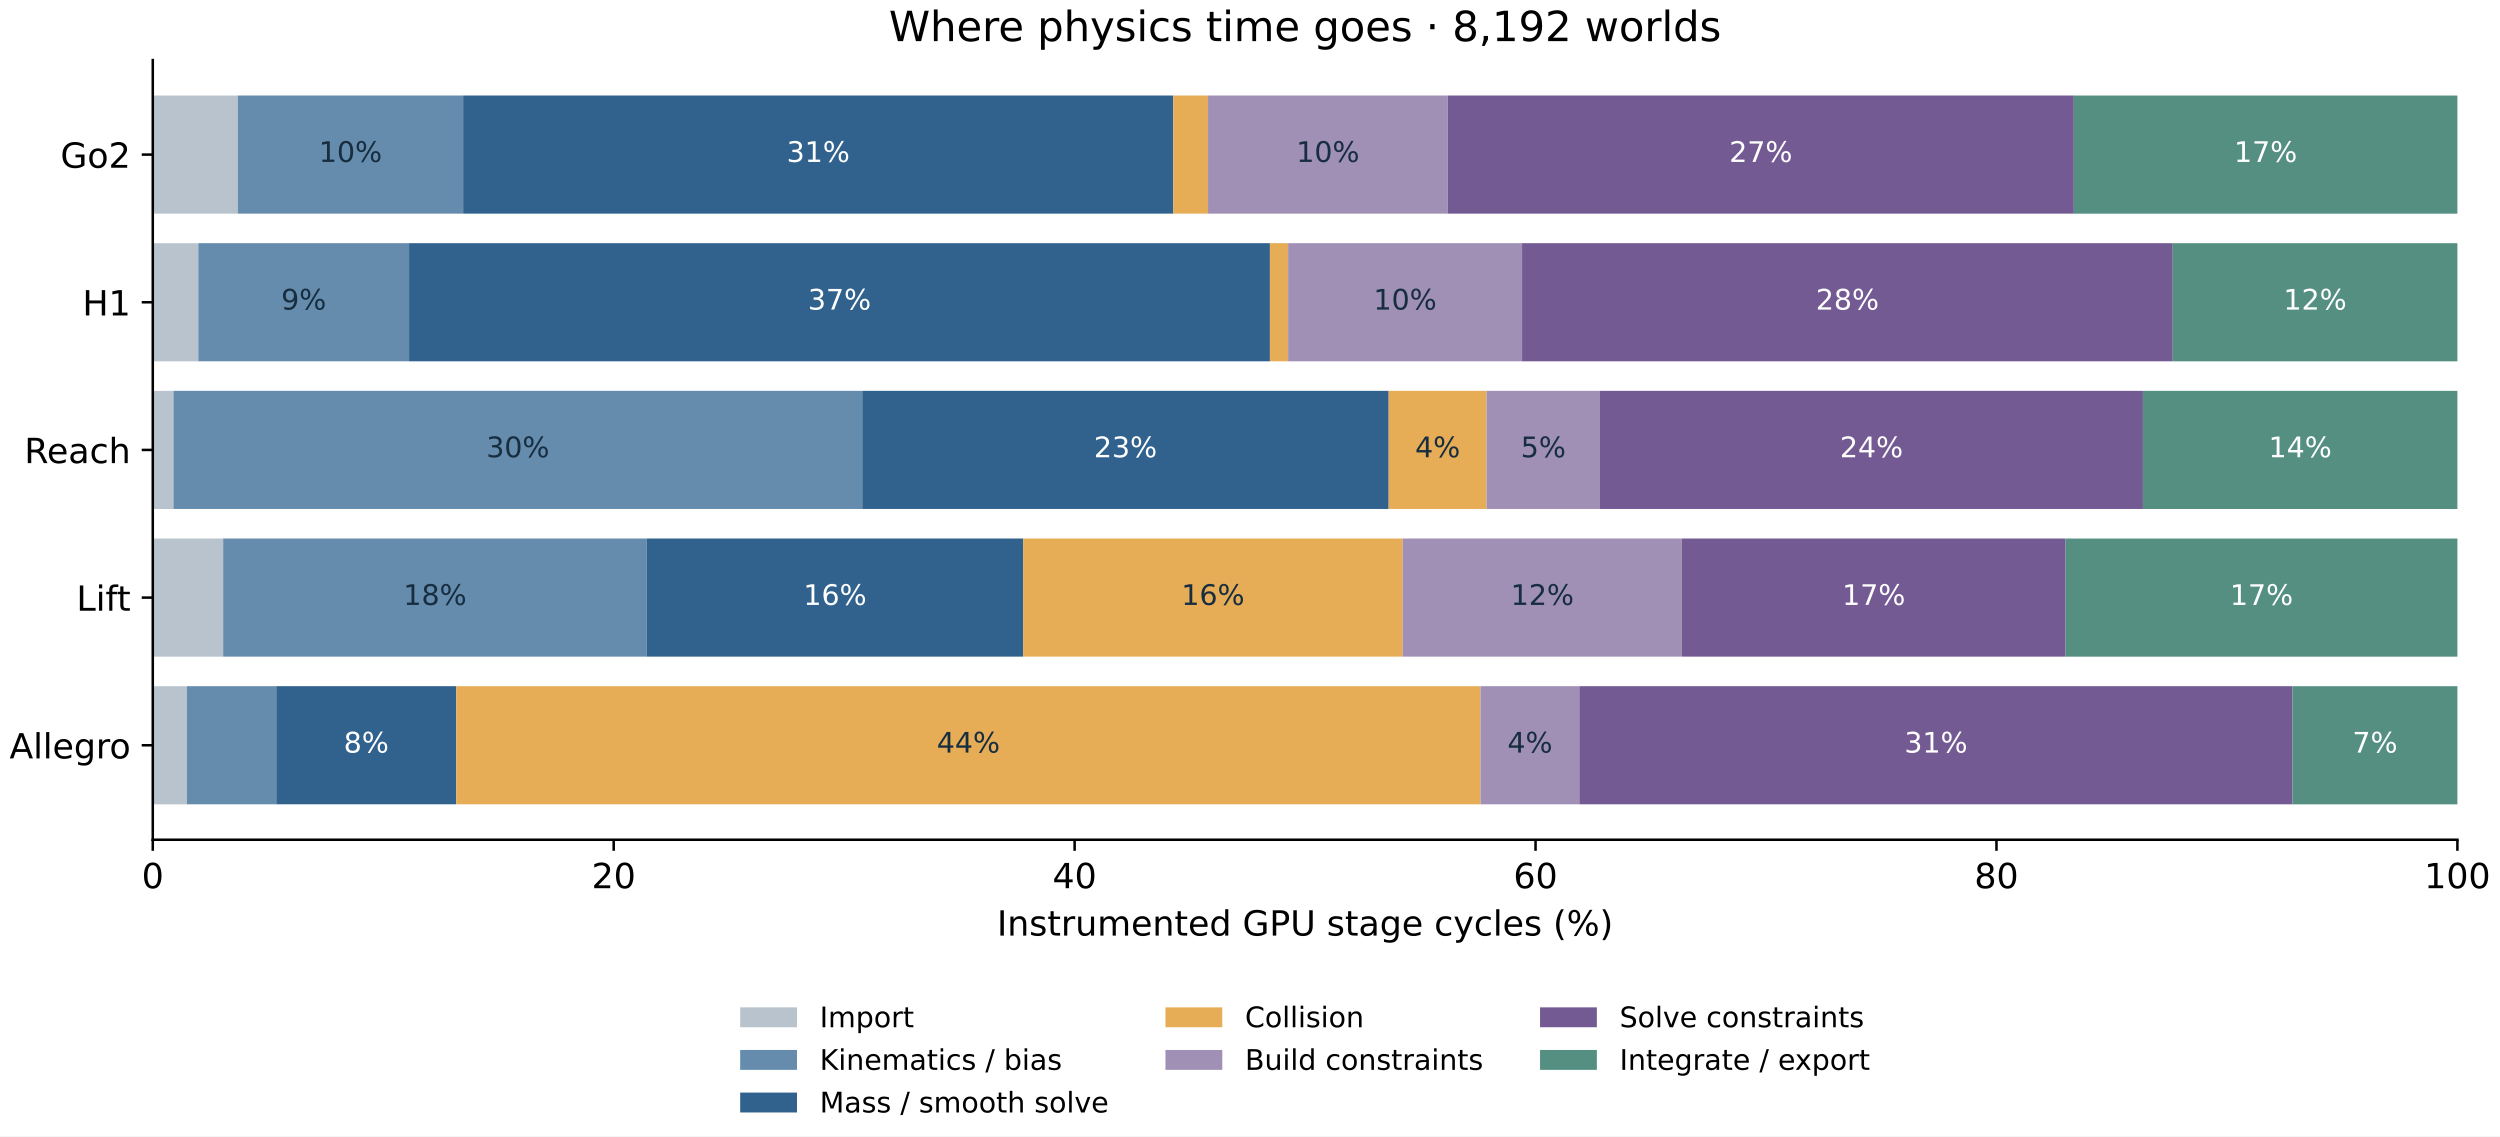
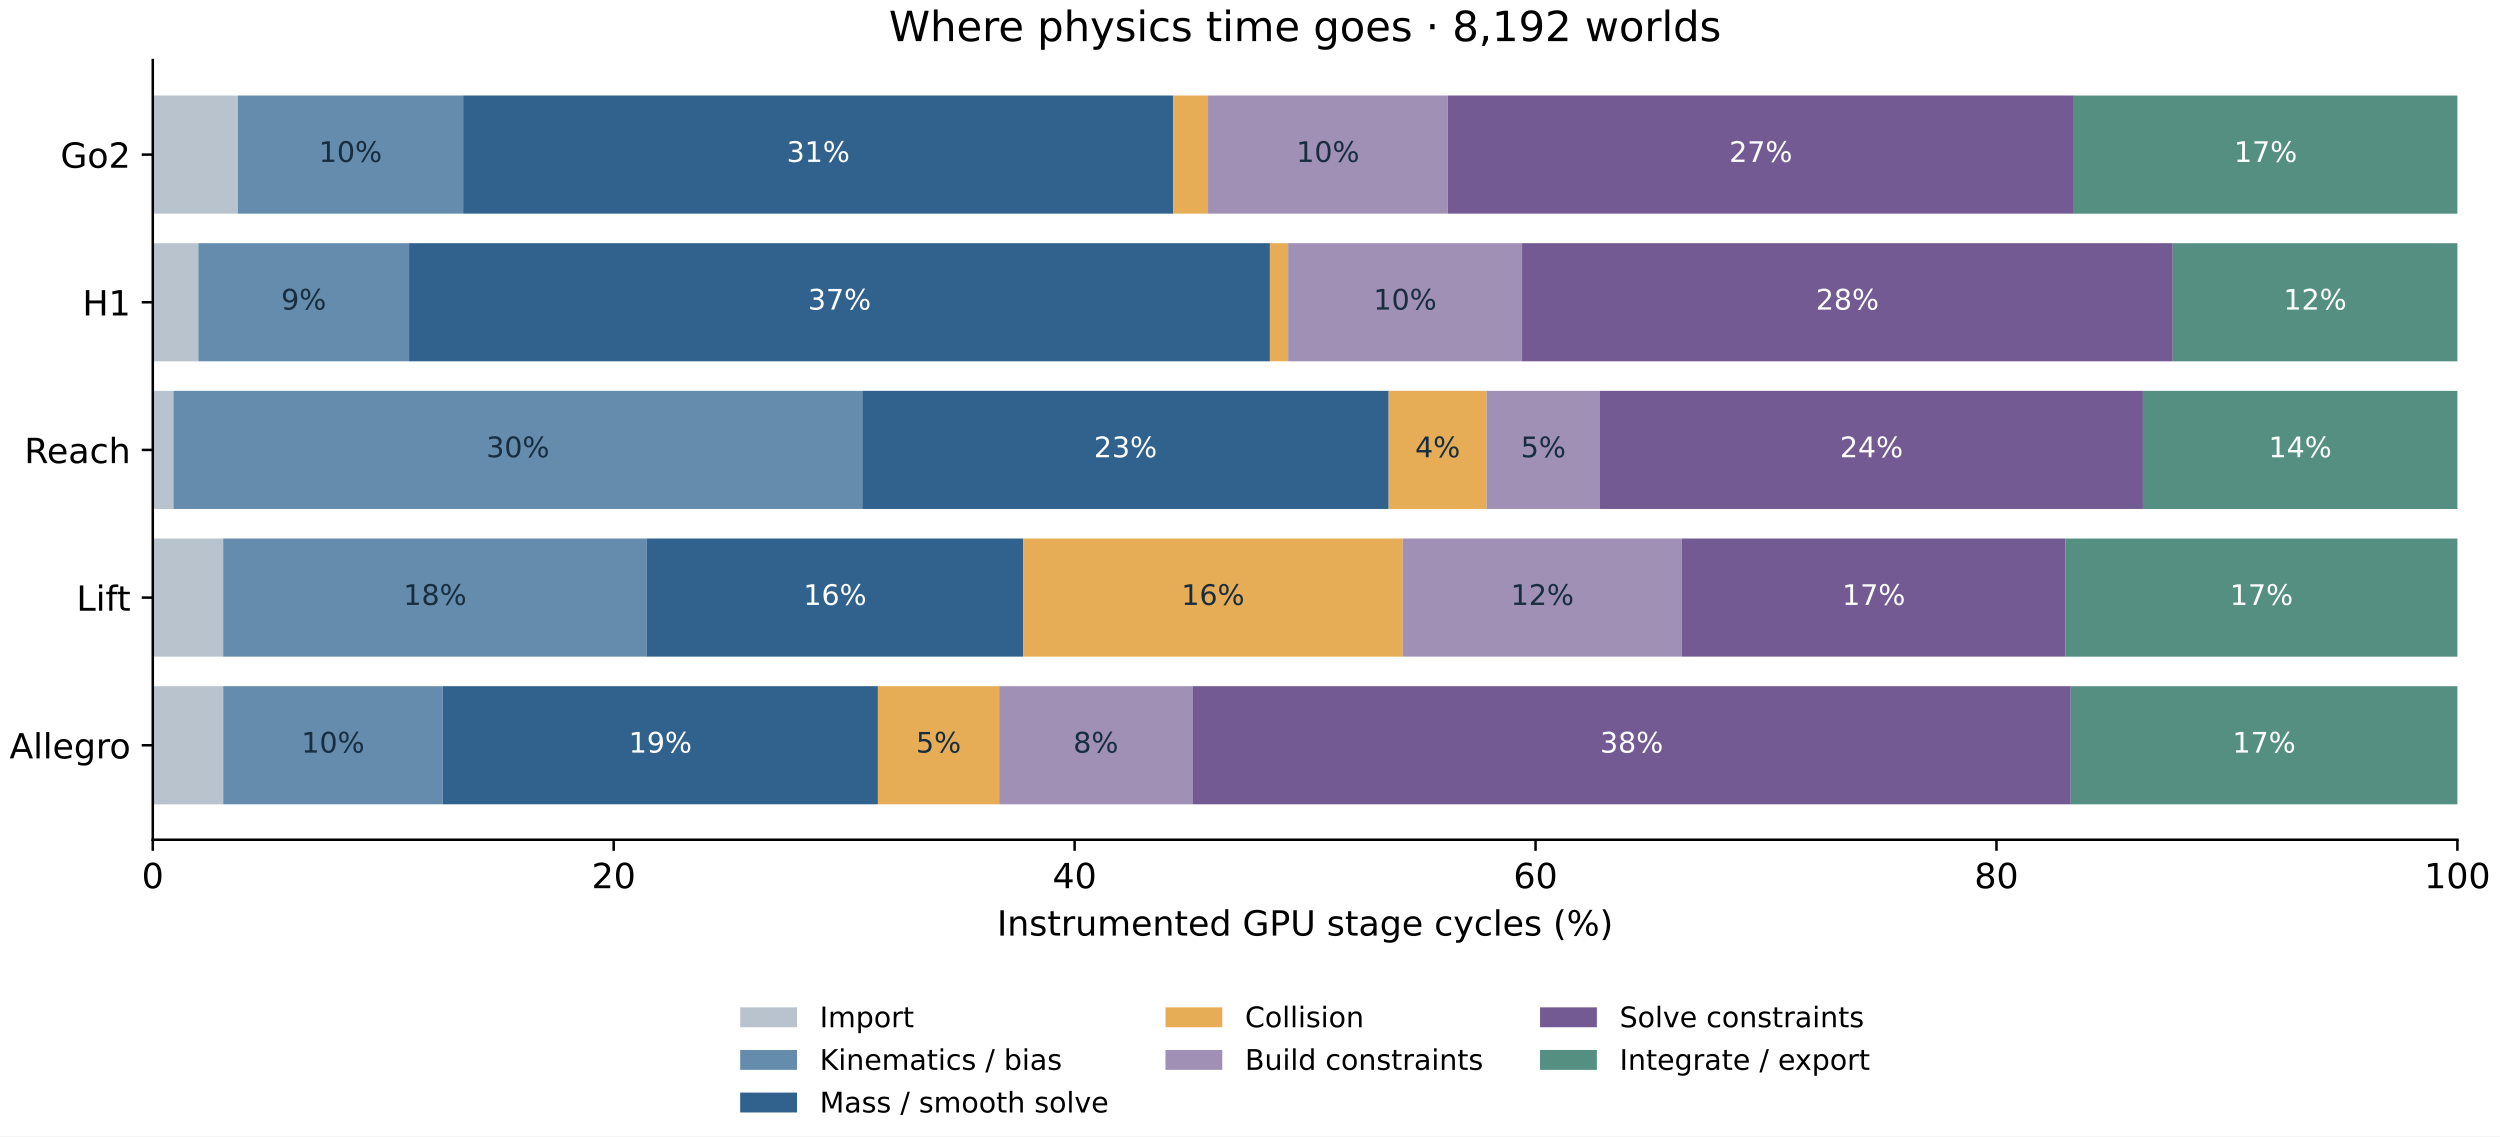
<svg xmlns="http://www.w3.org/2000/svg" xmlns:xlink="http://www.w3.org/1999/xlink" width="792pt" height="360pt" viewBox="0 0 792 360" version="1.1">
  <defs>
    <style type="text/css">*{stroke-linejoin: round; stroke-linecap: butt}</style>
  </defs>
  <g id="figure_1">
    <g id="patch_1">
      <path d="M 0 360 L 792 360 L 792 0 L 0 0 z " style="fill: #ffffff" />
    </g>
    <g id="axes_1">
      <g id="patch_2">
        <path d="M 48.399 266.031 L 778.502 266.031 L 778.502 19.03 L 48.399 19.03 z " style="fill: #ffffff" />
      </g>
      <g id="patch_3">
-         <path d="M 48.399 30.257 L 75.323 30.257 L 75.323 67.682 L 48.399 67.682 z " clip-path="url(#pad274e901c)" style="fill: #b9c3cd" />
+         <path d="M 48.399 30.257 L 75.323 30.257 L 75.323 67.682 L 48.399 67.682 z " clip-path="url(#pa448201b25)" style="fill: #b9c3cd" />
      </g>
      <g id="patch_4">
-         <path d="M 48.399 77.038 L 62.826 77.038 L 62.826 114.462 L 48.399 114.462 z " clip-path="url(#pad274e901c)" style="fill: #b9c3cd" />
+         <path d="M 48.399 77.038 L 62.826 77.038 L 62.826 114.462 L 48.399 114.462 z " clip-path="url(#pa448201b25)" style="fill: #b9c3cd" />
      </g>
      <g id="patch_5">
-         <path d="M 48.399 123.818 L 54.947 123.818 L 54.947 161.243 L 48.399 161.243 z " clip-path="url(#pad274e901c)" style="fill: #b9c3cd" />
+         <path d="M 48.399 123.818 L 54.947 123.818 L 54.947 161.243 L 48.399 161.243 z " clip-path="url(#pa448201b25)" style="fill: #b9c3cd" />
      </g>
      <g id="patch_6">
-         <path d="M 48.399 170.599 L 70.696 170.599 L 70.696 208.023 L 48.399 208.023 z " clip-path="url(#pad274e901c)" style="fill: #b9c3cd" />
+         <path d="M 48.399 170.599 L 70.696 170.599 L 70.696 208.023 L 48.399 208.023 z " clip-path="url(#pa448201b25)" style="fill: #b9c3cd" />
      </g>
      <g id="patch_7">
-         <path d="M 48.399 217.379 L 59.177 217.379 L 59.177 254.803 L 48.399 254.803 z " clip-path="url(#pad274e901c)" style="fill: #b9c3cd" />
+         <path d="M 48.399 217.379 L 70.711 217.379 L 70.711 254.803 L 48.399 254.803 z " clip-path="url(#pa448201b25)" style="fill: #b9c3cd" />
      </g>
      <g id="patch_8">
-         <path d="M 75.323 30.257 L 146.725 30.257 L 146.725 67.682 L 75.323 67.682 z " clip-path="url(#pad274e901c)" style="fill: #658cad" />
+         <path d="M 75.323 30.257 L 146.725 30.257 L 146.725 67.682 L 75.323 67.682 z " clip-path="url(#pa448201b25)" style="fill: #658cad" />
      </g>
      <g id="patch_9">
-         <path d="M 62.826 77.038 L 129.59 77.038 L 129.59 114.462 L 62.826 114.462 z " clip-path="url(#pad274e901c)" style="fill: #658cad" />
+         <path d="M 62.826 77.038 L 129.59 77.038 L 129.59 114.462 L 62.826 114.462 z " clip-path="url(#pa448201b25)" style="fill: #658cad" />
      </g>
      <g id="patch_10">
-         <path d="M 54.947 123.818 L 273.165 123.818 L 273.165 161.243 L 54.947 161.243 z " clip-path="url(#pad274e901c)" style="fill: #658cad" />
+         <path d="M 54.947 123.818 L 273.165 123.818 L 273.165 161.243 L 54.947 161.243 z " clip-path="url(#pa448201b25)" style="fill: #658cad" />
      </g>
      <g id="patch_11">
-         <path d="M 70.696 170.599 L 204.926 170.599 L 204.926 208.023 L 70.696 208.023 z " clip-path="url(#pad274e901c)" style="fill: #658cad" />
+         <path d="M 70.696 170.599 L 204.926 170.599 L 204.926 208.023 L 70.696 208.023 z " clip-path="url(#pa448201b25)" style="fill: #658cad" />
      </g>
      <g id="patch_12">
-         <path d="M 59.177 217.379 L 87.524 217.379 L 87.524 254.803 L 59.177 254.803 z " clip-path="url(#pad274e901c)" style="fill: #658cad" />
+         <path d="M 70.711 217.379 L 140.273 217.379 L 140.273 254.803 L 70.711 254.803 z " clip-path="url(#pa448201b25)" style="fill: #658cad" />
      </g>
      <g id="patch_13">
-         <path d="M 146.725 30.257 L 371.704 30.257 L 371.704 67.682 L 146.725 67.682 z " clip-path="url(#pad274e901c)" style="fill: #31628e" />
+         <path d="M 146.725 30.257 L 371.704 30.257 L 371.704 67.682 L 146.725 67.682 z " clip-path="url(#pa448201b25)" style="fill: #31628e" />
      </g>
      <g id="patch_14">
-         <path d="M 129.59 77.038 L 402.309 77.038 L 402.309 114.462 L 129.59 114.462 z " clip-path="url(#pad274e901c)" style="fill: #31628e" />
+         <path d="M 129.59 77.038 L 402.309 77.038 L 402.309 114.462 L 129.59 114.462 z " clip-path="url(#pa448201b25)" style="fill: #31628e" />
      </g>
      <g id="patch_15">
-         <path d="M 273.165 123.818 L 439.934 123.818 L 439.934 161.243 L 273.165 161.243 z " clip-path="url(#pad274e901c)" style="fill: #31628e" />
+         <path d="M 273.165 123.818 L 439.934 123.818 L 439.934 161.243 L 273.165 161.243 z " clip-path="url(#pa448201b25)" style="fill: #31628e" />
      </g>
      <g id="patch_16">
-         <path d="M 204.926 170.599 L 324.135 170.599 L 324.135 208.023 L 204.926 208.023 z " clip-path="url(#pad274e901c)" style="fill: #31628e" />
+         <path d="M 204.926 170.599 L 324.135 170.599 L 324.135 208.023 L 204.926 208.023 z " clip-path="url(#pa448201b25)" style="fill: #31628e" />
      </g>
      <g id="patch_17">
-         <path d="M 87.524 217.379 L 144.543 217.379 L 144.543 254.803 L 87.524 254.803 z " clip-path="url(#pad274e901c)" style="fill: #31628e" />
+         <path d="M 140.273 217.379 L 278.122 217.379 L 278.122 254.803 L 140.273 254.803 z " clip-path="url(#pa448201b25)" style="fill: #31628e" />
      </g>
      <g id="patch_18">
-         <path d="M 371.704 30.257 L 382.706 30.257 L 382.706 67.682 L 371.704 67.682 z " clip-path="url(#pad274e901c)" style="fill: #e6ad56" />
+         <path d="M 371.704 30.257 L 382.706 30.257 L 382.706 67.682 L 371.704 67.682 z " clip-path="url(#pa448201b25)" style="fill: #e6ad56" />
      </g>
      <g id="patch_19">
-         <path d="M 402.309 77.038 L 408.075 77.038 L 408.075 114.462 L 402.309 114.462 z " clip-path="url(#pad274e901c)" style="fill: #e6ad56" />
+         <path d="M 402.309 77.038 L 408.075 77.038 L 408.075 114.462 L 402.309 114.462 z " clip-path="url(#pa448201b25)" style="fill: #e6ad56" />
      </g>
      <g id="patch_20">
-         <path d="M 439.934 123.818 L 470.956 123.818 L 470.956 161.243 L 439.934 161.243 z " clip-path="url(#pad274e901c)" style="fill: #e6ad56" />
+         <path d="M 439.934 123.818 L 470.956 123.818 L 470.956 161.243 L 439.934 161.243 z " clip-path="url(#pa448201b25)" style="fill: #e6ad56" />
      </g>
      <g id="patch_21">
-         <path d="M 324.135 170.599 L 444.395 170.599 L 444.395 208.023 L 324.135 208.023 z " clip-path="url(#pad274e901c)" style="fill: #e6ad56" />
+         <path d="M 324.135 170.599 L 444.395 170.599 L 444.395 208.023 L 324.135 208.023 z " clip-path="url(#pa448201b25)" style="fill: #e6ad56" />
      </g>
      <g id="patch_22">
-         <path d="M 144.543 217.379 L 469.031 217.379 L 469.031 254.803 L 144.543 254.803 z " clip-path="url(#pad274e901c)" style="fill: #e6ad56" />
+         <path d="M 278.122 217.379 L 316.542 217.379 L 316.542 254.803 L 278.122 254.803 z " clip-path="url(#pa448201b25)" style="fill: #e6ad56" />
      </g>
      <g id="patch_23">
-         <path d="M 382.706 30.257 L 458.644 30.257 L 458.644 67.682 L 382.706 67.682 z " clip-path="url(#pad274e901c)" style="fill: #a090b5" />
+         <path d="M 382.706 30.257 L 458.644 30.257 L 458.644 67.682 L 382.706 67.682 z " clip-path="url(#pa448201b25)" style="fill: #a090b5" />
      </g>
      <g id="patch_24">
-         <path d="M 408.075 77.038 L 482.188 77.038 L 482.188 114.462 L 408.075 114.462 z " clip-path="url(#pad274e901c)" style="fill: #a090b5" />
+         <path d="M 408.075 77.038 L 482.188 77.038 L 482.188 114.462 L 408.075 114.462 z " clip-path="url(#pa448201b25)" style="fill: #a090b5" />
      </g>
      <g id="patch_25">
-         <path d="M 470.956 123.818 L 506.884 123.818 L 506.884 161.243 L 470.956 161.243 z " clip-path="url(#pad274e901c)" style="fill: #a090b5" />
+         <path d="M 470.956 123.818 L 506.884 123.818 L 506.884 161.243 L 470.956 161.243 z " clip-path="url(#pa448201b25)" style="fill: #a090b5" />
      </g>
      <g id="patch_26">
-         <path d="M 444.395 170.599 L 532.826 170.599 L 532.826 208.023 L 444.395 208.023 z " clip-path="url(#pad274e901c)" style="fill: #a090b5" />
+         <path d="M 444.395 170.599 L 532.826 170.599 L 532.826 208.023 L 444.395 208.023 z " clip-path="url(#pa448201b25)" style="fill: #a090b5" />
      </g>
      <g id="patch_27">
-         <path d="M 469.031 217.379 L 500.338 217.379 L 500.338 254.803 L 469.031 254.803 z " clip-path="url(#pad274e901c)" style="fill: #a090b5" />
+         <path d="M 316.542 217.379 L 377.778 217.379 L 377.778 254.803 L 316.542 254.803 z " clip-path="url(#pa448201b25)" style="fill: #a090b5" />
      </g>
      <g id="patch_28">
-         <path d="M 458.644 30.257 L 656.999 30.257 L 656.999 67.682 L 458.644 67.682 z " clip-path="url(#pad274e901c)" style="fill: #745a93" />
+         <path d="M 458.644 30.257 L 656.999 30.257 L 656.999 67.682 L 458.644 67.682 z " clip-path="url(#pa448201b25)" style="fill: #745a93" />
      </g>
      <g id="patch_29">
-         <path d="M 482.188 77.038 L 688.332 77.038 L 688.332 114.462 L 482.188 114.462 z " clip-path="url(#pad274e901c)" style="fill: #745a93" />
+         <path d="M 482.188 77.038 L 688.332 77.038 L 688.332 114.462 L 482.188 114.462 z " clip-path="url(#pa448201b25)" style="fill: #745a93" />
      </g>
      <g id="patch_30">
-         <path d="M 506.884 123.818 L 678.883 123.818 L 678.883 161.243 L 506.884 161.243 z " clip-path="url(#pad274e901c)" style="fill: #745a93" />
+         <path d="M 506.884 123.818 L 678.883 123.818 L 678.883 161.243 L 506.884 161.243 z " clip-path="url(#pa448201b25)" style="fill: #745a93" />
      </g>
      <g id="patch_31">
-         <path d="M 532.826 170.599 L 654.382 170.599 L 654.382 208.023 L 532.826 208.023 z " clip-path="url(#pad274e901c)" style="fill: #745a93" />
+         <path d="M 532.826 170.599 L 654.382 170.599 L 654.382 208.023 L 532.826 208.023 z " clip-path="url(#pa448201b25)" style="fill: #745a93" />
      </g>
      <g id="patch_32">
-         <path d="M 500.338 217.379 L 726.286 217.379 L 726.286 254.803 L 500.338 254.803 z " clip-path="url(#pad274e901c)" style="fill: #745a93" />
+         <path d="M 377.778 217.379 L 656.019 217.379 L 656.019 254.803 L 377.778 254.803 z " clip-path="url(#pa448201b25)" style="fill: #745a93" />
      </g>
      <g id="patch_33">
-         <path d="M 656.999 30.257 L 778.502 30.257 L 778.502 67.682 L 656.999 67.682 z " clip-path="url(#pad274e901c)" style="fill: #548f82" />
+         <path d="M 656.999 30.257 L 778.502 30.257 L 778.502 67.682 L 656.999 67.682 z " clip-path="url(#pa448201b25)" style="fill: #548f82" />
      </g>
      <g id="patch_34">
-         <path d="M 688.332 77.038 L 778.502 77.038 L 778.502 114.462 L 688.332 114.462 z " clip-path="url(#pad274e901c)" style="fill: #548f82" />
+         <path d="M 688.332 77.038 L 778.502 77.038 L 778.502 114.462 L 688.332 114.462 z " clip-path="url(#pa448201b25)" style="fill: #548f82" />
      </g>
      <g id="patch_35">
-         <path d="M 678.883 123.818 L 778.502 123.818 L 778.502 161.243 L 678.883 161.243 z " clip-path="url(#pad274e901c)" style="fill: #548f82" />
+         <path d="M 678.883 123.818 L 778.502 123.818 L 778.502 161.243 L 678.883 161.243 z " clip-path="url(#pa448201b25)" style="fill: #548f82" />
      </g>
      <g id="patch_36">
-         <path d="M 654.382 170.599 L 778.502 170.599 L 778.502 208.023 L 654.382 208.023 z " clip-path="url(#pad274e901c)" style="fill: #548f82" />
+         <path d="M 654.382 170.599 L 778.502 170.599 L 778.502 208.023 L 654.382 208.023 z " clip-path="url(#pa448201b25)" style="fill: #548f82" />
      </g>
      <g id="patch_37">
-         <path d="M 726.286 217.379 L 778.502 217.379 L 778.502 254.803 L 726.286 254.803 z " clip-path="url(#pad274e901c)" style="fill: #548f82" />
+         <path d="M 656.019 217.379 L 778.502 217.379 L 778.502 254.803 L 656.019 254.803 z " clip-path="url(#pa448201b25)" style="fill: #548f82" />
      </g>
      <g id="matplotlib.axis_1">
        <g id="xtick_1">
          <g id="line2d_1">
            <defs>
-               <path id="mf33af13efc" d="M 0 0 L 0 3.5 " style="stroke: #000000; stroke-width: 0.8" />
+               <path id="mfe8e8b40ab" d="M 0 0 L 0 3.5 " style="stroke: #000000; stroke-width: 0.8" />
            </defs>
            <g>
-               <use xlink:href="#mf33af13efc" x="48.399" y="266.031" style="stroke: #000000; stroke-width: 0.8" />
+               <use xlink:href="#mfe8e8b40ab" x="48.399" y="266.031" style="stroke: #000000; stroke-width: 0.8" />
            </g>
          </g>
          <g id="text_1">
            <text style="font-size: 11px; font-family: 'DejaVu Sans'; text-anchor: middle" x="48.399" y="281.388" transform="rotate(-0 48.39883 281.3882)">0</text>
          </g>
        </g>
        <g id="xtick_2">
          <g id="line2d_2">
            <g>
-               <use xlink:href="#mf33af13efc" x="194.419" y="266.031" style="stroke: #000000; stroke-width: 0.8" />
+               <use xlink:href="#mfe8e8b40ab" x="194.419" y="266.031" style="stroke: #000000; stroke-width: 0.8" />
            </g>
          </g>
          <g id="text_2">
            <text style="font-size: 11px; font-family: 'DejaVu Sans'; text-anchor: middle" x="194.419" y="281.388" transform="rotate(-0 194.4194 281.3882)">20</text>
          </g>
        </g>
        <g id="xtick_3">
          <g id="line2d_3">
            <g>
-               <use xlink:href="#mf33af13efc" x="340.44" y="266.031" style="stroke: #000000; stroke-width: 0.8" />
+               <use xlink:href="#mfe8e8b40ab" x="340.44" y="266.031" style="stroke: #000000; stroke-width: 0.8" />
            </g>
          </g>
          <g id="text_3">
            <text style="font-size: 11px; font-family: 'DejaVu Sans'; text-anchor: middle" x="340.44" y="281.388" transform="rotate(-0 340.44 281.3882)">40</text>
          </g>
        </g>
        <g id="xtick_4">
          <g id="line2d_4">
            <g>
-               <use xlink:href="#mf33af13efc" x="486.461" y="266.031" style="stroke: #000000; stroke-width: 0.8" />
+               <use xlink:href="#mfe8e8b40ab" x="486.461" y="266.031" style="stroke: #000000; stroke-width: 0.8" />
            </g>
          </g>
          <g id="text_4">
            <text style="font-size: 11px; font-family: 'DejaVu Sans'; text-anchor: middle" x="486.461" y="281.388" transform="rotate(-0 486.4605 281.3882)">60</text>
          </g>
        </g>
        <g id="xtick_5">
          <g id="line2d_5">
            <g>
-               <use xlink:href="#mf33af13efc" x="632.481" y="266.031" style="stroke: #000000; stroke-width: 0.8" />
+               <use xlink:href="#mfe8e8b40ab" x="632.481" y="266.031" style="stroke: #000000; stroke-width: 0.8" />
            </g>
          </g>
          <g id="text_5">
            <text style="font-size: 11px; font-family: 'DejaVu Sans'; text-anchor: middle" x="632.481" y="281.388" transform="rotate(-0 632.4811 281.3882)">80</text>
          </g>
        </g>
        <g id="xtick_6">
          <g id="line2d_6">
            <g>
-               <use xlink:href="#mf33af13efc" x="778.502" y="266.031" style="stroke: #000000; stroke-width: 0.8" />
+               <use xlink:href="#mfe8e8b40ab" x="778.502" y="266.031" style="stroke: #000000; stroke-width: 0.8" />
            </g>
          </g>
          <g id="text_6">
            <text style="font-size: 11px; font-family: 'DejaVu Sans'; text-anchor: middle" x="778.502" y="281.388" transform="rotate(-0 778.5016 281.3882)">100</text>
          </g>
        </g>
        <g id="text_7">
          <text style="font-size: 11px; font-family: 'DejaVu Sans'; text-anchor: middle" x="413.45" y="296.389" transform="rotate(-0 413.4502 296.3891)">Instrumented GPU stage cycles (%)</text>
        </g>
      </g>
      <g id="matplotlib.axis_2">
        <g id="ytick_1">
          <g id="line2d_7">
            <defs>
-               <path id="m54737cd7d2" d="M 0 0 L -3.5 0 " style="stroke: #000000; stroke-width: 0.8" />
+               <path id="mc03cc8f977" d="M 0 0 L -3.5 0 " style="stroke: #000000; stroke-width: 0.8" />
            </defs>
            <g>
-               <use xlink:href="#m54737cd7d2" x="48.399" y="48.97" style="stroke: #000000; stroke-width: 0.8" />
+               <use xlink:href="#mc03cc8f977" x="48.399" y="48.97" style="stroke: #000000; stroke-width: 0.8" />
            </g>
          </g>
          <g id="text_8">
            <text style="font-size: 11px; font-family: 'DejaVu Sans'; text-anchor: end" x="41.399" y="53.148" transform="rotate(-0 41.39883 53.14836)">Go2</text>
          </g>
        </g>
        <g id="ytick_2">
          <g id="line2d_8">
            <g>
-               <use xlink:href="#m54737cd7d2" x="48.399" y="95.75" style="stroke: #000000; stroke-width: 0.8" />
+               <use xlink:href="#mc03cc8f977" x="48.399" y="95.75" style="stroke: #000000; stroke-width: 0.8" />
            </g>
          </g>
          <g id="text_9">
            <text style="font-size: 11px; font-family: 'DejaVu Sans'; text-anchor: end" x="41.399" y="99.929" transform="rotate(-0 41.39883 99.92877)">H1</text>
          </g>
        </g>
        <g id="ytick_3">
          <g id="line2d_9">
            <g>
-               <use xlink:href="#m54737cd7d2" x="48.399" y="142.53" style="stroke: #000000; stroke-width: 0.8" />
+               <use xlink:href="#mc03cc8f977" x="48.399" y="142.53" style="stroke: #000000; stroke-width: 0.8" />
            </g>
          </g>
          <g id="text_10">
            <text style="font-size: 11px; font-family: 'DejaVu Sans'; text-anchor: end" x="41.399" y="146.71" transform="rotate(-0 41.39883 146.7096)">Reach</text>
          </g>
        </g>
        <g id="ytick_4">
          <g id="line2d_10">
            <g>
-               <use xlink:href="#m54737cd7d2" x="48.399" y="189.311" style="stroke: #000000; stroke-width: 0.8" />
+               <use xlink:href="#mc03cc8f977" x="48.399" y="189.311" style="stroke: #000000; stroke-width: 0.8" />
            </g>
          </g>
          <g id="text_11">
            <text style="font-size: 11px; font-family: 'DejaVu Sans'; text-anchor: end" x="41.399" y="193.49" transform="rotate(-0 41.39883 193.49)">Lift</text>
          </g>
        </g>
        <g id="ytick_5">
          <g id="line2d_11">
            <g>
-               <use xlink:href="#m54737cd7d2" x="48.399" y="236.091" style="stroke: #000000; stroke-width: 0.8" />
+               <use xlink:href="#mc03cc8f977" x="48.399" y="236.091" style="stroke: #000000; stroke-width: 0.8" />
            </g>
          </g>
          <g id="text_12">
            <text style="font-size: 11px; font-family: 'DejaVu Sans'; text-anchor: end" x="41.399" y="240.27" transform="rotate(-0 41.39883 240.2705)">Allegro</text>
          </g>
        </g>
      </g>
      <g id="patch_38">
        <path d="M 48.399 266.031 L 48.399 19.03 " style="fill: none; stroke: #000000; stroke-width: 0.8; stroke-linejoin: miter; stroke-linecap: square" />
      </g>
      <g id="patch_39">
        <path d="M 48.399 266.031 L 778.502 266.031 " style="fill: none; stroke: #000000; stroke-width: 0.8; stroke-linejoin: miter; stroke-linecap: square" />
      </g>
      <g id="text_13">
        <text style="font-size: 9px; font-family: 'DejaVu Sans'; text-anchor: middle; fill: #172d40" x="111.024" y="51.308" transform="rotate(-0 111.0238 51.30754)">10%</text>
      </g>
      <g id="text_14">
        <text style="font-size: 9px; font-family: 'DejaVu Sans'; text-anchor: middle; fill: #172d40" x="96.208" y="98.088" transform="rotate(-0 96.20802 98.08795)">9%</text>
      </g>
      <g id="text_15">
        <text style="font-size: 9px; font-family: 'DejaVu Sans'; text-anchor: middle; fill: #172d40" x="164.056" y="144.868" transform="rotate(-0 164.0559 144.8684)">30%</text>
      </g>
      <g id="text_16">
        <text style="font-size: 9px; font-family: 'DejaVu Sans'; text-anchor: middle; fill: #172d40" x="137.811" y="191.649" transform="rotate(-0 137.8109 191.6488)">18%</text>
      </g>
      <g id="text_17">
+         <text style="font-size: 9px; font-family: 'DejaVu Sans'; text-anchor: middle; fill: #172d40" x="105.492" y="238.429" transform="rotate(-0 105.4919 238.4292)">10%</text>
+       </g>
+       <g id="text_18">
        <text style="font-size: 9px; font-family: 'DejaVu Sans'; text-anchor: middle; fill: #ffffff" x="259.214" y="51.308" transform="rotate(-0 259.2144 51.30754)">31%</text>
      </g>
-       <g id="text_18">
+       <g id="text_19">
        <text style="font-size: 9px; font-family: 'DejaVu Sans'; text-anchor: middle; fill: #ffffff" x="265.95" y="98.088" transform="rotate(-0 265.9498 98.08795)">37%</text>
      </g>
-       <g id="text_19">
+       <g id="text_20">
        <text style="font-size: 9px; font-family: 'DejaVu Sans'; text-anchor: middle; fill: #ffffff" x="356.55" y="144.868" transform="rotate(-0 356.5496 144.8684)">23%</text>
      </g>
-       <g id="text_20">
+       <g id="text_21">
        <text style="font-size: 9px; font-family: 'DejaVu Sans'; text-anchor: middle; fill: #ffffff" x="264.531" y="191.649" transform="rotate(-0 264.5306 191.6488)">16%</text>
      </g>
-       <g id="text_21">
-         <text style="font-size: 9px; font-family: 'DejaVu Sans'; text-anchor: middle; fill: #ffffff" x="116.033" y="238.429" transform="rotate(-0 116.0334 238.4292)">8%</text>
-       </g>
      <g id="text_22">
+         <text style="font-size: 9px; font-family: 'DejaVu Sans'; text-anchor: middle; fill: #ffffff" x="209.197" y="238.429" transform="rotate(-0 209.1974 238.4292)">19%</text>
+       </g>
+       <g id="text_23">
        <text style="font-size: 9px; font-family: 'DejaVu Sans'; text-anchor: middle; fill: #172d40" x="455.445" y="144.868" transform="rotate(-0 455.4452 144.8684)">4%</text>
      </g>
-       <g id="text_23">
+       <g id="text_24">
        <text style="font-size: 9px; font-family: 'DejaVu Sans'; text-anchor: middle; fill: #172d40" x="384.265" y="191.649" transform="rotate(-0 384.2652 191.6488)">16%</text>
      </g>
-       <g id="text_24">
-         <text style="font-size: 9px; font-family: 'DejaVu Sans'; text-anchor: middle; fill: #172d40" x="306.787" y="238.429" transform="rotate(-0 306.7873 238.4292)">44%</text>
-       </g>
      <g id="text_25">
+         <text style="font-size: 9px; font-family: 'DejaVu Sans'; text-anchor: middle; fill: #172d40" x="297.332" y="238.429" transform="rotate(-0 297.3321 238.4292)">5%</text>
+       </g>
+       <g id="text_26">
        <text style="font-size: 9px; font-family: 'DejaVu Sans'; text-anchor: middle; fill: #172d40" x="420.675" y="51.308" transform="rotate(-0 420.675 51.30754)">10%</text>
      </g>
-       <g id="text_26">
+       <g id="text_27">
        <text style="font-size: 9px; font-family: 'DejaVu Sans'; text-anchor: middle; fill: #172d40" x="445.132" y="98.088" transform="rotate(-0 445.1317 98.08795)">10%</text>
      </g>
-       <g id="text_27">
+       <g id="text_28">
        <text style="font-size: 9px; font-family: 'DejaVu Sans'; text-anchor: middle; fill: #172d40" x="488.92" y="144.868" transform="rotate(-0 488.9203 144.8684)">5%</text>
      </g>
-       <g id="text_28">
+       <g id="text_29">
        <text style="font-size: 9px; font-family: 'DejaVu Sans'; text-anchor: middle; fill: #172d40" x="488.61" y="191.649" transform="rotate(-0 488.6104 191.6488)">12%</text>
      </g>
-       <g id="text_29">
-         <text style="font-size: 9px; font-family: 'DejaVu Sans'; text-anchor: middle; fill: #172d40" x="484.685" y="238.429" transform="rotate(-0 484.6848 238.4292)">4%</text>
-       </g>
      <g id="text_30">
+         <text style="font-size: 9px; font-family: 'DejaVu Sans'; text-anchor: middle; fill: #172d40" x="347.16" y="238.429" transform="rotate(-0 347.16 238.4292)">8%</text>
+       </g>
+       <g id="text_31">
        <text style="font-size: 9px; font-family: 'DejaVu Sans'; text-anchor: middle; fill: #ffffff" x="557.821" y="51.308" transform="rotate(-0 557.821 51.30754)">27%</text>
      </g>
-       <g id="text_31">
+       <g id="text_32">
        <text style="font-size: 9px; font-family: 'DejaVu Sans'; text-anchor: middle; fill: #ffffff" x="585.26" y="98.088" transform="rotate(-0 585.2601 98.08795)">28%</text>
      </g>
-       <g id="text_32">
+       <g id="text_33">
        <text style="font-size: 9px; font-family: 'DejaVu Sans'; text-anchor: middle; fill: #ffffff" x="592.883" y="144.868" transform="rotate(-0 592.8833 144.8684)">24%</text>
      </g>
-       <g id="text_33">
+       <g id="text_34">
        <text style="font-size: 9px; font-family: 'DejaVu Sans'; text-anchor: middle; fill: #ffffff" x="593.604" y="191.649" transform="rotate(-0 593.6038 191.6488)">17%</text>
      </g>
-       <g id="text_34">
-         <text style="font-size: 9px; font-family: 'DejaVu Sans'; text-anchor: middle; fill: #ffffff" x="613.312" y="238.429" transform="rotate(-0 613.3122 238.4292)">31%</text>
-       </g>
      <g id="text_35">
+         <text style="font-size: 9px; font-family: 'DejaVu Sans'; text-anchor: middle; fill: #ffffff" x="516.898" y="238.429" transform="rotate(-0 516.8982 238.4292)">38%</text>
+       </g>
+       <g id="text_36">
        <text style="font-size: 9px; font-family: 'DejaVu Sans'; text-anchor: middle; fill: #ffffff" x="717.75" y="51.308" transform="rotate(-0 717.7501 51.30754)">17%</text>
      </g>
-       <g id="text_36">
+       <g id="text_37">
        <text style="font-size: 9px; font-family: 'DejaVu Sans'; text-anchor: middle; fill: #ffffff" x="733.417" y="98.088" transform="rotate(-0 733.4168 98.08795)">12%</text>
      </g>
-       <g id="text_37">
+       <g id="text_38">
        <text style="font-size: 9px; font-family: 'DejaVu Sans'; text-anchor: middle; fill: #ffffff" x="728.692" y="144.868" transform="rotate(-0 728.6921 144.8684)">14%</text>
      </g>
-       <g id="text_38">
+       <g id="text_39">
        <text style="font-size: 9px; font-family: 'DejaVu Sans'; text-anchor: middle; fill: #ffffff" x="716.442" y="191.649" transform="rotate(-0 716.4419 191.6488)">17%</text>
      </g>
-       <g id="text_39">
-         <text style="font-size: 9px; font-family: 'DejaVu Sans'; text-anchor: middle; fill: #ffffff" x="752.394" y="238.429" transform="rotate(-0 752.394 238.4292)">7%</text>
-       </g>
      <g id="text_40">
+         <text style="font-size: 9px; font-family: 'DejaVu Sans'; text-anchor: middle; fill: #ffffff" x="717.26" y="238.429" transform="rotate(-0 717.2603 238.4292)">17%</text>
+       </g>
+       <g id="text_41">
        <text style="font-size: 13.2px; font-family: 'DejaVu Sans'; text-anchor: middle" x="413.45" y="13.03" transform="rotate(-0 413.4502 13.03018)">Where physics time goes · 8,192 worlds</text>
      </g>
      <g id="legend_1">
        <g id="patch_40">
          <path d="M 234.488 325.429 L 252.488 325.429 L 252.488 319.129 L 234.488 319.129 z " style="fill: #b9c3cd" />
        </g>
-         <g id="text_41">
+         <g id="text_42">
          <text style="font-size: 9px; font-family: 'DejaVu Sans'; text-anchor: start" x="259.688" y="325.429" transform="rotate(-0 259.688 325.4295)">Import</text>
        </g>
        <g id="patch_41">
          <path d="M 234.488 338.93 L 252.488 338.93 L 252.488 332.63 L 234.488 332.63 z " style="fill: #658cad" />
        </g>
-         <g id="text_42">
+         <g id="text_43">
          <text style="font-size: 9px; font-family: 'DejaVu Sans'; text-anchor: start" x="259.688" y="338.93" transform="rotate(-0 259.688 338.9302)">Kinematics / bias</text>
        </g>
        <g id="patch_42">
          <path d="M 234.488 352.431 L 252.488 352.431 L 252.488 346.131 L 234.488 346.131 z " style="fill: #31628e" />
        </g>
-         <g id="text_43">
+         <g id="text_44">
          <text style="font-size: 9px; font-family: 'DejaVu Sans'; text-anchor: start" x="259.688" y="352.431" transform="rotate(-0 259.688 352.4309)">Mass / smooth solve</text>
        </g>
        <g id="patch_43">
          <path d="M 369.219 325.429 L 387.219 325.429 L 387.219 319.129 L 369.219 319.129 z " style="fill: #e6ad56" />
        </g>
-         <g id="text_44">
+         <g id="text_45">
          <text style="font-size: 9px; font-family: 'DejaVu Sans'; text-anchor: start" x="394.419" y="325.429" transform="rotate(-0 394.4195 325.4295)">Collision</text>
        </g>
        <g id="patch_44">
          <path d="M 369.219 338.93 L 387.219 338.93 L 387.219 332.63 L 369.219 332.63 z " style="fill: #a090b5" />
        </g>
-         <g id="text_45">
+         <g id="text_46">
          <text style="font-size: 9px; font-family: 'DejaVu Sans'; text-anchor: start" x="394.419" y="338.93" transform="rotate(-0 394.4195 338.9302)">Build constraints</text>
        </g>
        <g id="patch_45">
          <path d="M 487.884 325.429 L 505.884 325.429 L 505.884 319.129 L 487.884 319.129 z " style="fill: #745a93" />
        </g>
-         <g id="text_46">
+         <g id="text_47">
          <text style="font-size: 9px; font-family: 'DejaVu Sans'; text-anchor: start" x="513.084" y="325.429" transform="rotate(-0 513.0845 325.4295)">Solve constraints</text>
        </g>
        <g id="patch_46">
          <path d="M 487.884 338.93 L 505.884 338.93 L 505.884 332.63 L 487.884 332.63 z " style="fill: #548f82" />
        </g>
-         <g id="text_47">
+         <g id="text_48">
          <text style="font-size: 9px; font-family: 'DejaVu Sans'; text-anchor: start" x="513.084" y="338.93" transform="rotate(-0 513.0845 338.9302)">Integrate / export</text>
        </g>
      </g>
    </g>
  </g>
  <defs>
-     <clipPath id="pad274e901c">
+     <clipPath id="pa448201b25">
      <rect x="48.399" y="19.03" width="730.103" height="247.001" />
    </clipPath>
  </defs>
</svg>
